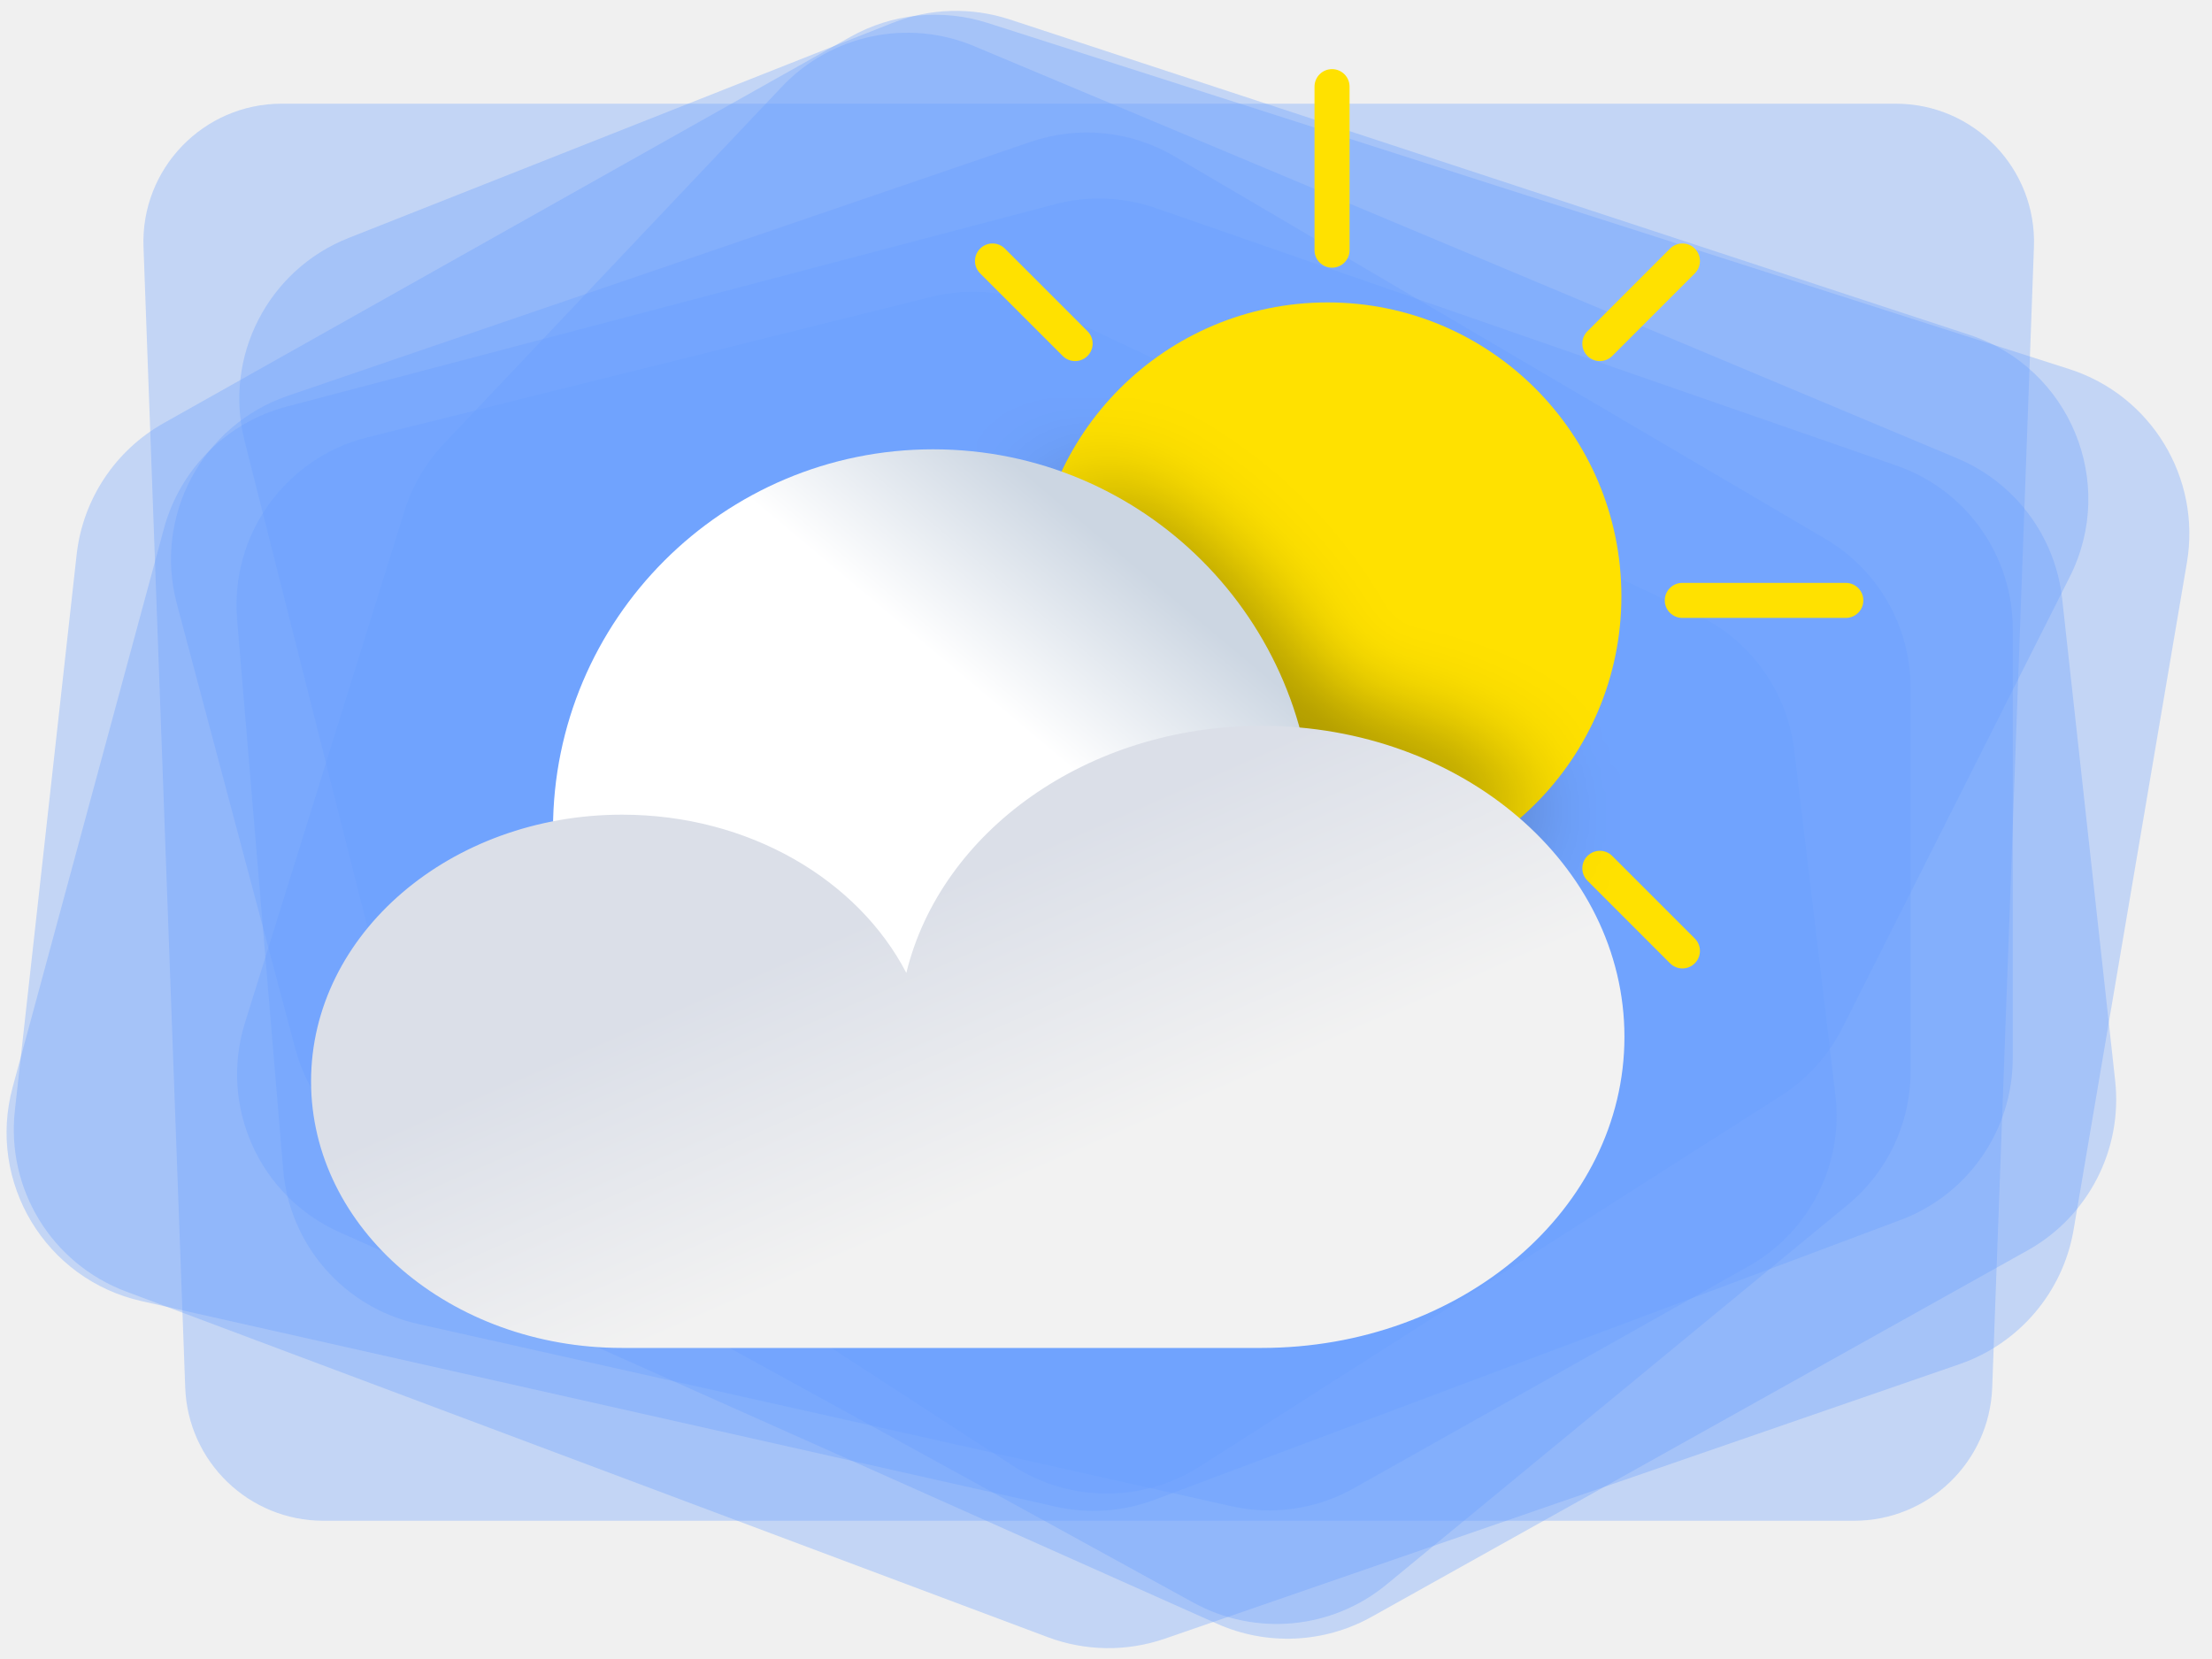
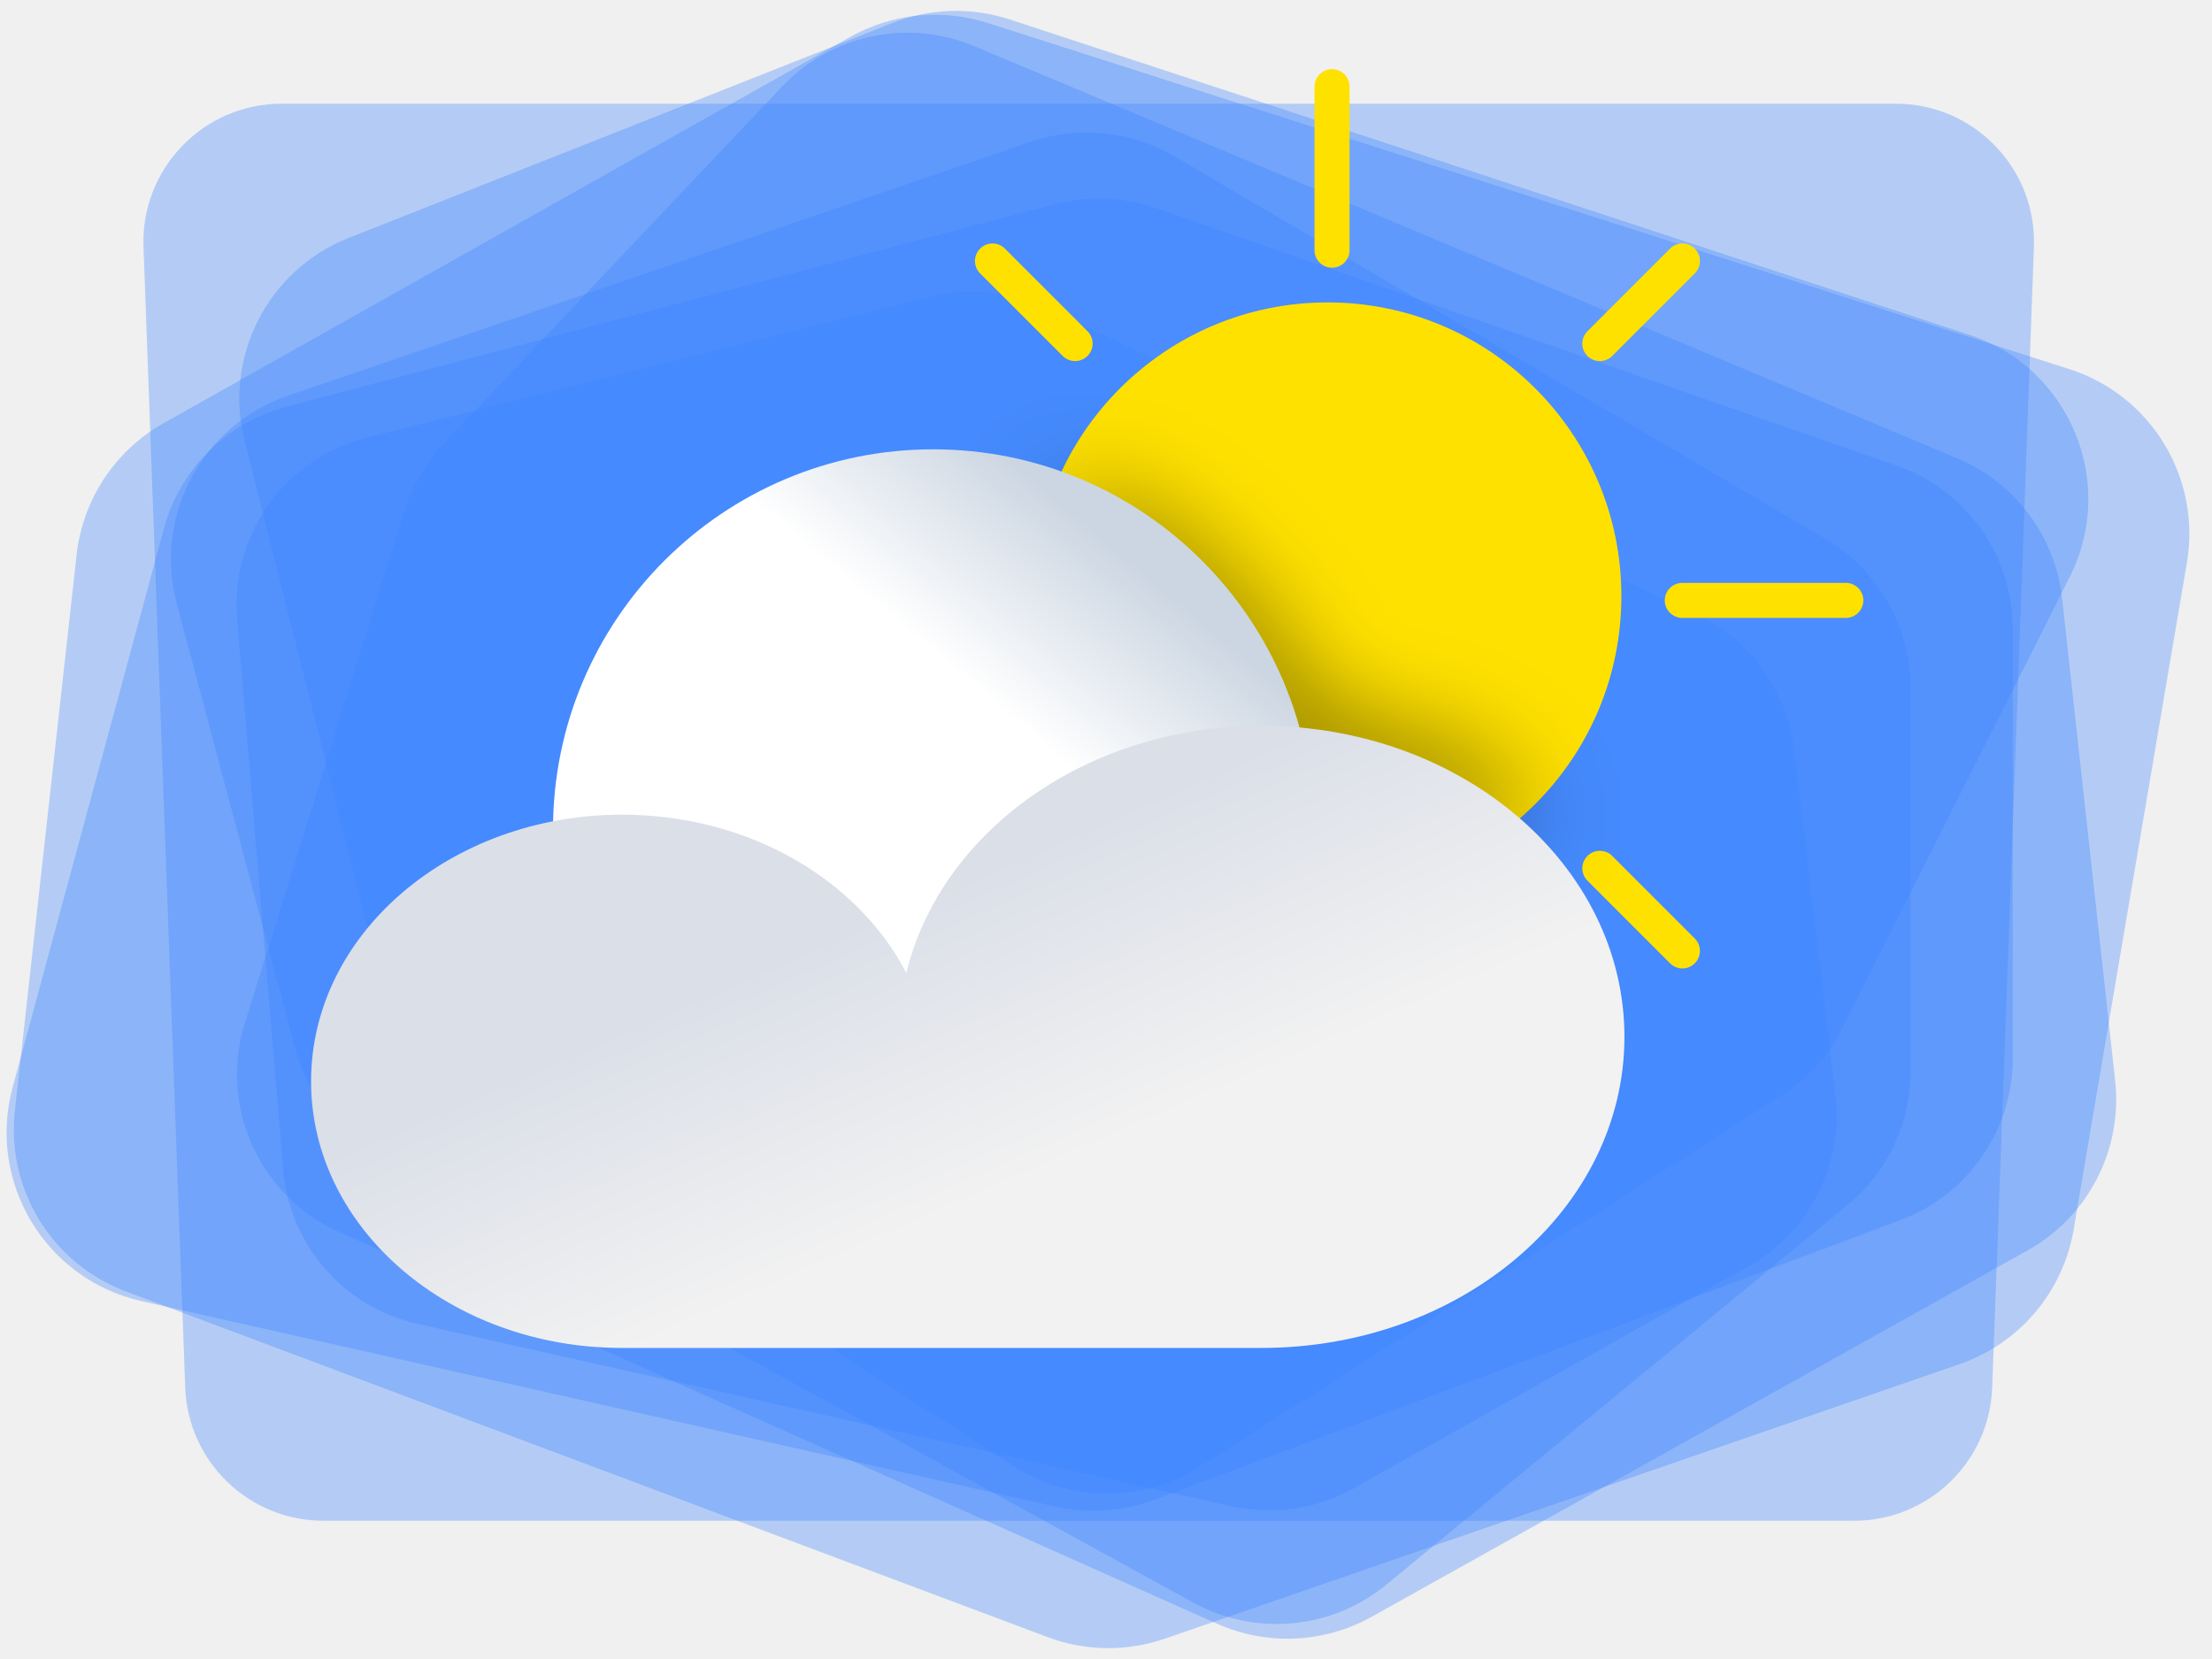
<svg xmlns="http://www.w3.org/2000/svg" width="64" height="48" viewBox="0 0 64 48" fill="none">
  <g clip-path="url(#clip0_53_1520)">
-     <path d="M4.152 7.146C4.069 4.881 5.883 3 8.149 3H54.851C57.117 3 58.931 4.881 58.848 7.146L57.641 40.146C57.562 42.297 55.796 44 53.644 44H9.356C7.204 44 5.438 42.297 5.359 40.146L4.152 7.146Z" fill="#679FFF" fill-opacity="0.33" />
-     <path d="M33.702 47.412C32.602 47.792 31.404 47.776 30.314 47.368L3.644 37.366C1.501 36.563 0.177 34.407 0.43 32.133L2.217 16.049C2.395 14.449 3.332 13.032 4.735 12.243L24.601 1.068C25.812 0.387 27.252 0.241 28.576 0.664L59.868 10.678C62.239 11.436 63.69 13.823 63.274 16.277L59.996 35.579C59.69 37.38 58.426 38.871 56.699 39.468L33.702 47.412Z" fill="#679FFF" fill-opacity="0.33" />
-     <path d="M29.828 4.102C31.207 3.631 32.723 3.785 33.979 4.523L52.812 15.59C54.34 16.488 55.279 18.128 55.279 19.901V31C55.279 32.494 54.611 33.91 53.457 34.86L40.115 45.846C38.536 47.147 36.324 47.354 34.53 46.369L10.966 33.43C9.768 32.772 8.892 31.653 8.541 30.333L5.117 17.468C4.442 14.929 5.846 12.301 8.332 11.451L29.828 4.102Z" fill="#679FFF" fill-opacity="0.33" />
-     <path d="M22.623 2.51C24.054 0.999 26.269 0.532 28.188 1.337L56.629 13.262C58.304 13.964 59.467 15.52 59.665 17.326L61.198 31.265C61.418 33.262 60.42 35.197 58.666 36.177L39.688 46.778C38.311 47.547 36.652 47.622 35.212 46.979L9.823 35.651C7.509 34.618 6.333 32.017 7.087 29.597L11.702 14.788C11.929 14.059 12.32 13.392 12.845 12.837L22.623 2.51Z" fill="#679FFF" fill-opacity="0.33" />
-     <path d="M30.525 5.908C31.486 5.655 32.502 5.694 33.441 6.021L54.877 13.473C56.887 14.171 58.235 16.067 58.235 18.195V30.615C58.235 32.699 56.942 34.565 54.991 35.297L33.397 43.396C32.486 43.738 31.494 43.806 30.544 43.593L4.094 37.645C1.317 37.021 -0.379 34.208 0.365 31.46L4.744 15.291C5.212 13.565 6.566 12.219 8.297 11.763L30.525 5.908Z" fill="#679FFF" fill-opacity="0.33" />
-     <path d="M26.946 8.59C28.064 8.312 29.244 8.428 30.286 8.92L49.08 17.779C50.638 18.514 51.708 19.999 51.912 21.709L53.104 31.686C53.344 33.692 52.352 35.646 50.591 36.636L39.172 43.059C38.096 43.665 36.833 43.85 35.628 43.58L12.082 38.303C9.951 37.825 8.376 36.019 8.193 33.842L6.86 17.921C6.655 15.477 8.254 13.245 10.634 12.652L26.946 8.59Z" fill="#679FFF" fill-opacity="0.33" />
-     <path d="M25.819 0.665C26.905 0.235 28.108 0.2 29.218 0.564L56.981 9.687C59.886 10.641 61.262 13.957 59.886 16.687L53.31 29.734C52.906 30.536 52.292 31.215 51.534 31.699L34.713 42.429C33.061 43.483 30.945 43.475 29.301 42.407L13.321 32.028C12.264 31.341 11.506 30.281 11.197 29.06L7.077 12.76C6.461 10.323 7.749 7.809 10.086 6.885L25.819 0.665Z" fill="#679FFF" fill-opacity="0.33" />
+     <path d="M4.152 7.146C4.069 4.881 5.883 3 8.149 3H54.851C57.117 3 58.931 4.881 58.848 7.146L57.641 40.146C57.562 42.297 55.796 44 53.644 44H9.356C7.204 44 5.438 42.297 5.359 40.146L4.152 7.146Z" fill="#3B83FF" fill-opacity="0.33" />
+     <path d="M33.702 47.412C32.602 47.792 31.404 47.776 30.314 47.368L3.644 37.366C1.501 36.563 0.177 34.407 0.43 32.133L2.217 16.049C2.395 14.449 3.332 13.032 4.735 12.243L24.601 1.068C25.812 0.387 27.252 0.241 28.576 0.664L59.868 10.678C62.239 11.436 63.69 13.823 63.274 16.277L59.996 35.579C59.69 37.38 58.426 38.871 56.699 39.468L33.702 47.412Z" fill="#3B83FF" fill-opacity="0.33" />
+     <path d="M29.828 4.102C31.207 3.631 32.723 3.785 33.979 4.523L52.812 15.59C54.34 16.488 55.279 18.129 55.279 19.901V31C55.279 32.494 54.611 33.91 53.457 34.86L40.115 45.846C38.536 47.147 36.324 47.354 34.53 46.369L10.966 33.43C9.768 32.772 8.892 31.653 8.541 30.333L5.117 17.468C4.442 14.929 5.846 12.301 8.332 11.451L29.828 4.102Z" fill="#3B83FF" fill-opacity="0.33" />
+     <path d="M22.623 2.51C24.054 0.999 26.269 0.532 28.188 1.337L56.629 13.262C58.304 13.964 59.467 15.52 59.665 17.326L61.198 31.265C61.418 33.262 60.42 35.197 58.666 36.177L39.688 46.778C38.311 47.547 36.652 47.622 35.212 46.979L9.823 35.651C7.509 34.618 6.333 32.017 7.087 29.597L11.702 14.788C11.929 14.059 12.32 13.392 12.845 12.837L22.623 2.51Z" fill="#3B83FF" fill-opacity="0.33" />
+     <path d="M30.525 5.908C31.486 5.655 32.502 5.694 33.441 6.021L54.877 13.473C56.887 14.171 58.235 16.067 58.235 18.195V30.615C58.235 32.699 56.942 34.565 54.991 35.297L33.397 43.396C32.486 43.738 31.494 43.806 30.544 43.593L4.094 37.645C1.317 37.021 -0.379 34.208 0.365 31.46L4.744 15.291C5.212 13.565 6.566 12.219 8.297 11.763L30.525 5.908Z" fill="#3B83FF" fill-opacity="0.33" />
+     <path d="M26.946 8.59C28.064 8.312 29.244 8.428 30.286 8.92L49.08 17.779C50.638 18.514 51.708 19.999 51.912 21.709L53.104 31.686C53.344 33.692 52.352 35.646 50.591 36.636L39.172 43.059C38.096 43.665 36.833 43.85 35.628 43.58L12.082 38.303C9.951 37.825 8.376 36.019 8.193 33.842L6.86 17.921C6.655 15.476 8.254 13.244 10.634 12.652L26.946 8.59Z" fill="#3B83FF" fill-opacity="0.33" />
+     <path d="M25.819 0.665C26.905 0.235 28.108 0.2 29.218 0.564L56.981 9.687C59.886 10.641 61.262 13.957 59.886 16.687L53.31 29.734C52.906 30.536 52.292 31.215 51.534 31.699L34.713 42.429C33.061 43.483 30.945 43.475 29.301 42.407L13.321 32.028C12.264 31.341 11.506 30.281 11.197 29.06L7.077 12.76C6.461 10.323 7.749 7.809 10.086 6.885L25.819 0.665Z" fill="#3B83FF" fill-opacity="0.33" />
    <circle cx="38.412" cy="17.25" r="8.5" transform="rotate(-180 38.4119 17.25)" fill="#FFE100" />
    <path d="M39.047 2.507L39.047 7.238C39.047 7.518 38.82 7.745 38.54 7.745C38.26 7.745 38.033 7.518 38.033 7.238L38.033 2.507C38.033 2.227 38.26 2 38.54 2C38.82 2 39.047 2.227 39.047 2.507Z" fill="#FFE100" />
    <path d="M39.047 27.512L39.047 32.243C39.047 32.523 38.82 32.75 38.54 32.75C38.26 32.75 38.033 32.523 38.033 32.243L38.033 27.512C38.033 27.232 38.26 27.006 38.54 27.006C38.82 27.006 39.047 27.232 39.047 27.512Z" fill="#FFE100" />
    <path d="M48.674 16.865L53.405 16.865C53.685 16.865 53.912 17.092 53.912 17.372C53.912 17.651 53.685 17.878 53.405 17.878L48.674 17.878C48.394 17.878 48.167 17.651 48.167 17.372C48.167 17.092 48.394 16.865 48.674 16.865Z" fill="#FFE100" />
    <path d="M49.036 7.91L46.647 10.299C46.449 10.497 46.128 10.497 45.93 10.299C45.732 10.101 45.732 9.78 45.93 9.583L48.319 7.193C48.517 6.995 48.838 6.995 49.036 7.193C49.234 7.391 49.234 7.712 49.036 7.91Z" fill="#FFE100" />
    <path d="M31.465 25.481L29.075 27.871C28.877 28.069 28.556 28.069 28.358 27.871C28.16 27.673 28.16 27.352 28.358 27.154L30.748 24.765C30.946 24.567 31.267 24.567 31.465 24.765C31.663 24.962 31.663 25.283 31.465 25.481Z" fill="#FFE100" />
    <path d="M29.075 7.193L31.465 9.583C31.663 9.78 31.663 10.101 31.465 10.299C31.267 10.497 30.946 10.497 30.748 10.299L28.358 7.91C28.16 7.712 28.16 7.391 28.358 7.193C28.556 6.995 28.877 6.995 29.075 7.193Z" fill="#FFE100" />
-     <path d="M46.647 24.765L49.036 27.154C49.234 27.352 49.234 27.673 49.036 27.871C48.838 28.069 48.517 28.069 48.319 27.871L45.93 25.481C45.732 25.284 45.732 24.962 45.93 24.765C46.128 24.567 46.449 24.567 46.647 24.765Z" fill="#FFE100" />
+     <path d="M46.647 24.765L49.036 27.154C49.234 27.352 49.234 27.673 49.036 27.871C48.838 28.069 48.517 28.069 48.319 27.871L45.93 25.481C45.732 25.283 45.732 24.962 45.93 24.765C46.128 24.567 46.449 24.567 46.647 24.765Z" fill="#FFE100" />
    <g filter="url(#filter0_f_53_1520)">
      <path d="M31 15C32.667 15.667 36.3 18 37.5 22C38.667 21.833 41.5 22 43.5 24" stroke="black" />
    </g>
    <circle cx="27" cy="24" r="11" fill="url(#paint0_linear_53_1520)" />
    <path fill-rule="evenodd" clip-rule="evenodd" d="M36.5 21C42.299 21 47 25.029 47 30C47 34.971 42.299 39 36.5 39C26.338 39 27.652 39 18 39C13.029 39 9 35.546 9 31.286C9 27.025 13.029 23.571 18 23.571C21.667 23.571 24.82 25.452 26.223 28.149C27.218 24.067 31.441 21 36.5 21Z" fill="url(#paint1_linear_53_1520)" />
  </g>
  <defs>
    <filter id="filter0_f_53_1520" x="27.814" y="11.536" width="19.039" height="15.818" filterUnits="userSpaceOnUse" color-interpolation-filters="sRGB">
      <feFlood flood-opacity="0" result="BackgroundImageFix" />
      <feBlend mode="normal" in="SourceGraphic" in2="BackgroundImageFix" result="shape" />
      <feGaussianBlur stdDeviation="1.5" result="effect1_foregroundBlur_53_1520" />
    </filter>
    <linearGradient id="paint0_linear_53_1520" x1="33.6" y1="16.96" x2="22.16" y2="30.6" gradientUnits="userSpaceOnUse">
      <stop stop-color="#CCD6E2" />
      <stop offset="0.322" stop-color="white" />
    </linearGradient>
    <linearGradient id="paint1_linear_53_1520" x1="30" y1="34" x2="26.5" y2="26" gradientUnits="userSpaceOnUse">
      <stop stop-color="#F2F2F2" />
      <stop offset="1" stop-color="#DBDFE8" />
    </linearGradient>
    <clipPath id="clip0_53_1520">
      <rect width="64" height="48" fill="white" />
    </clipPath>
  </defs>
</svg>
